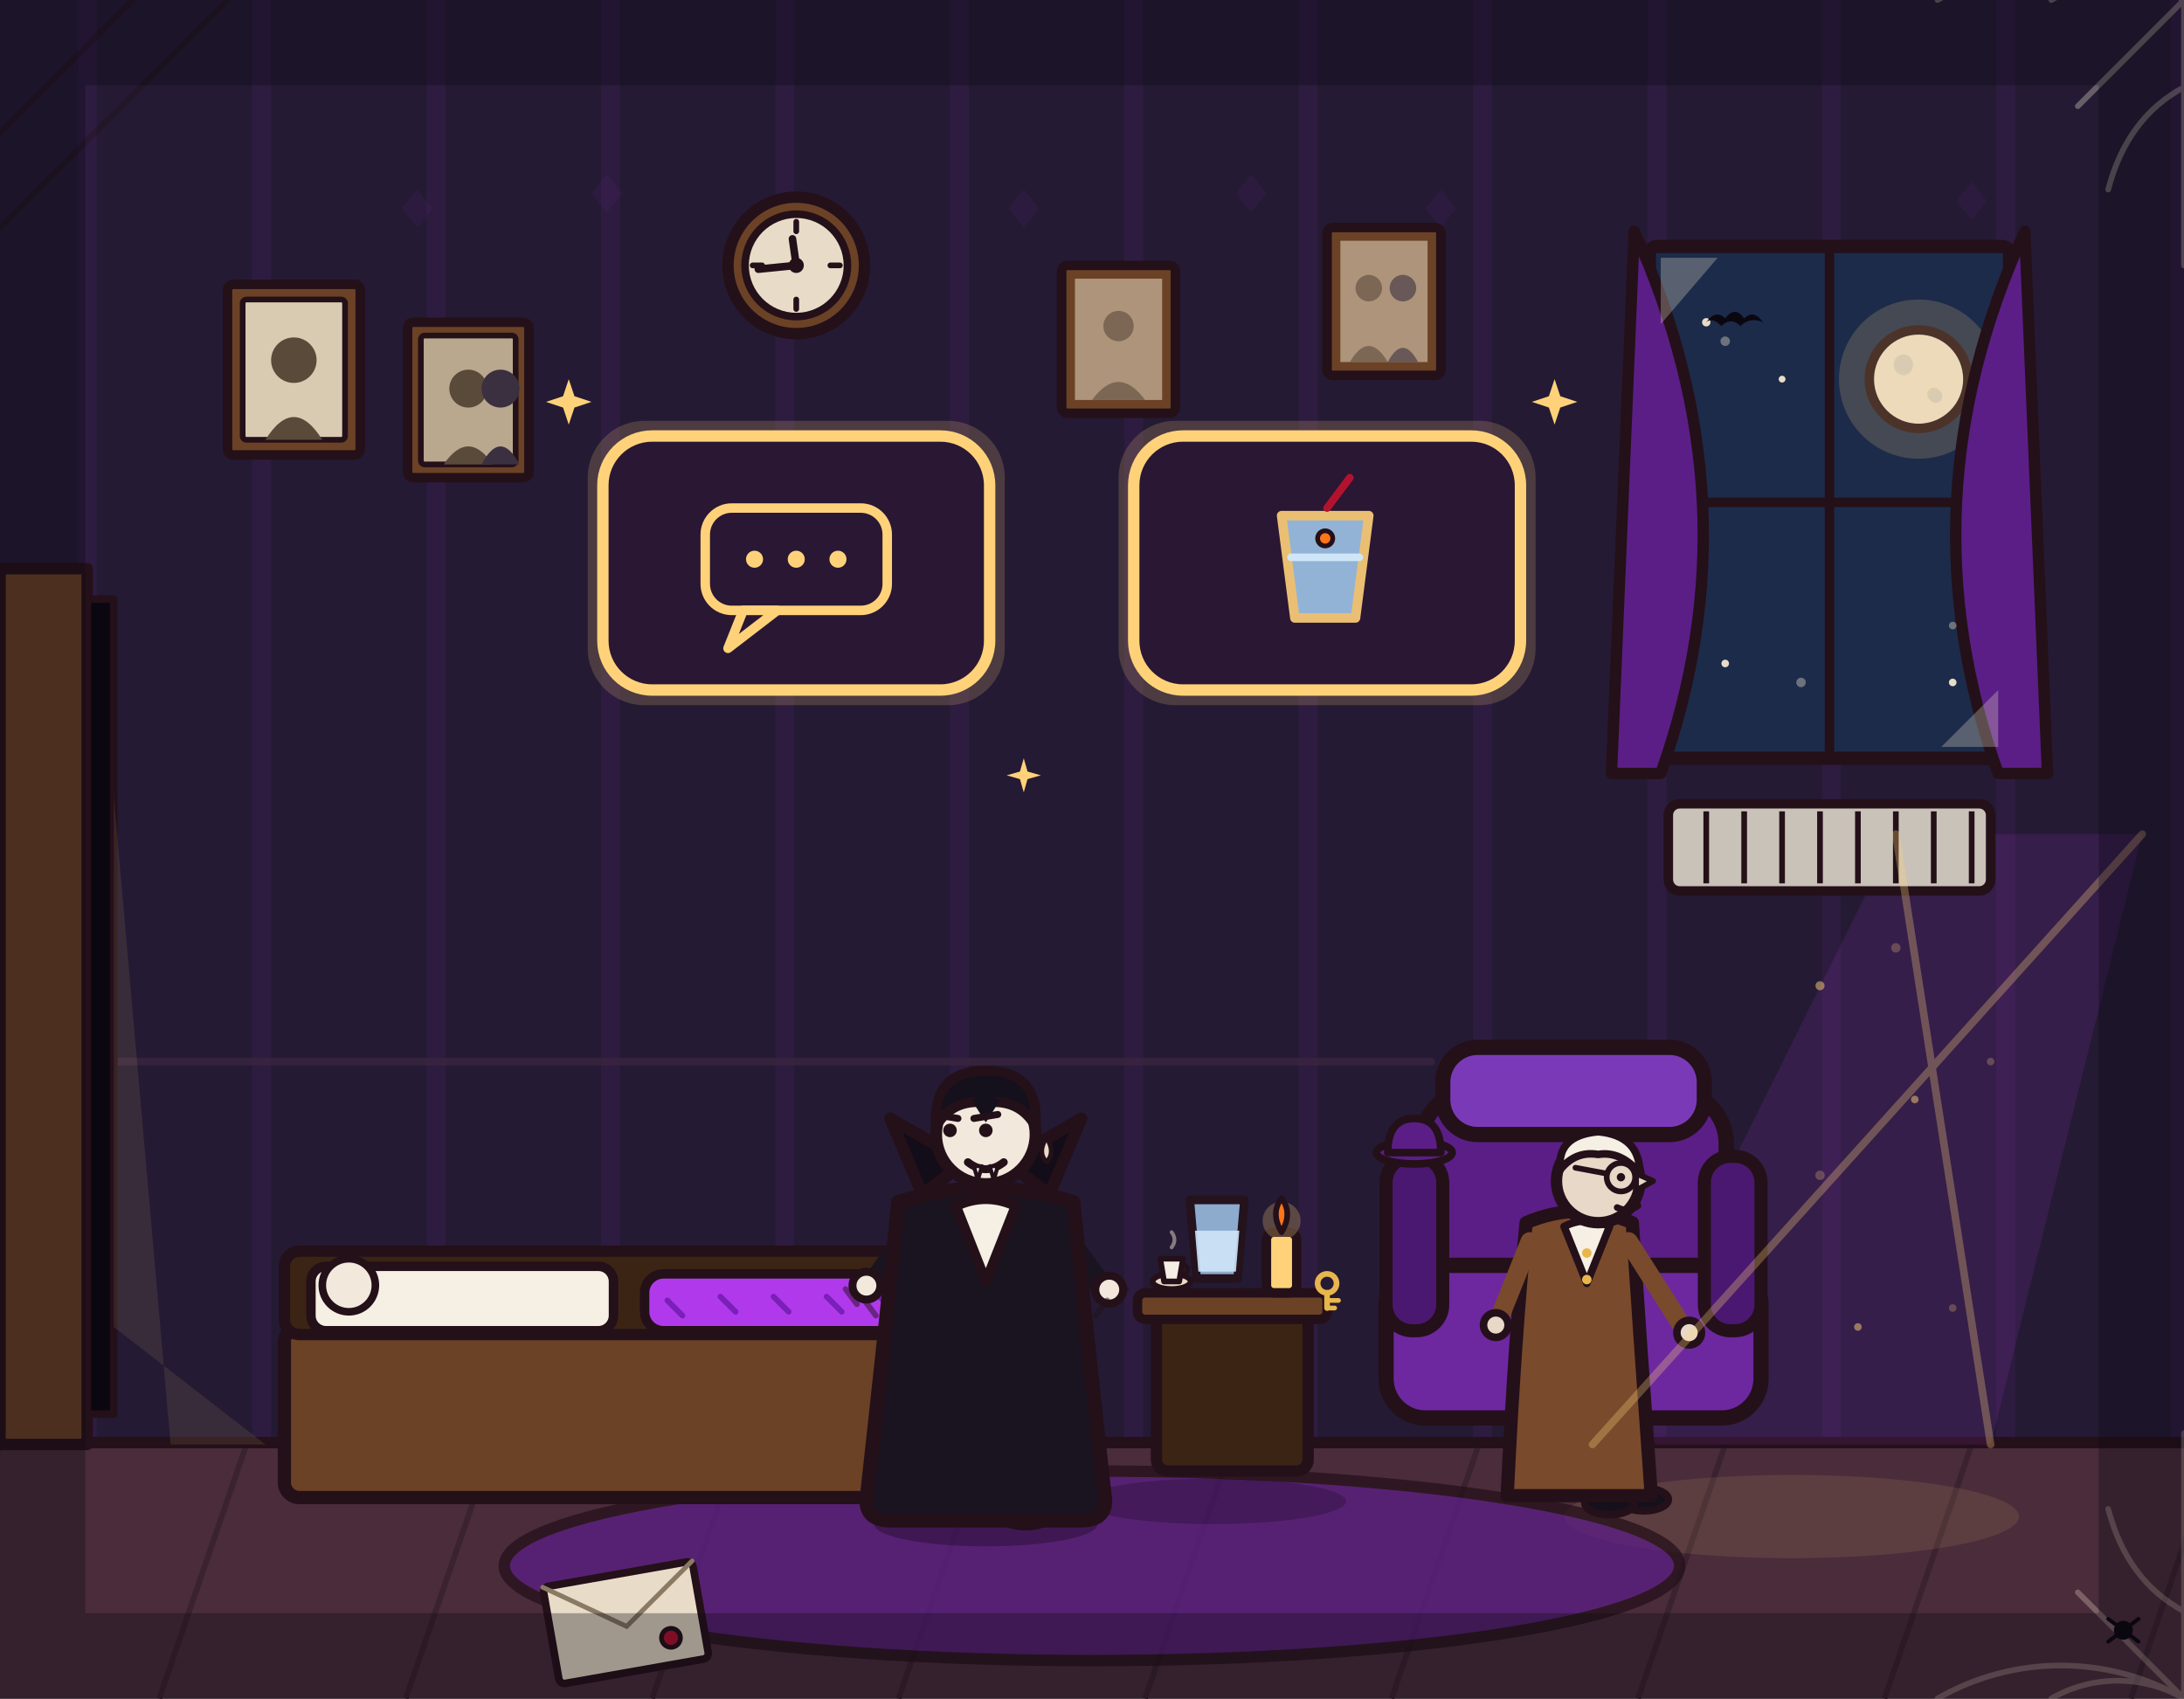
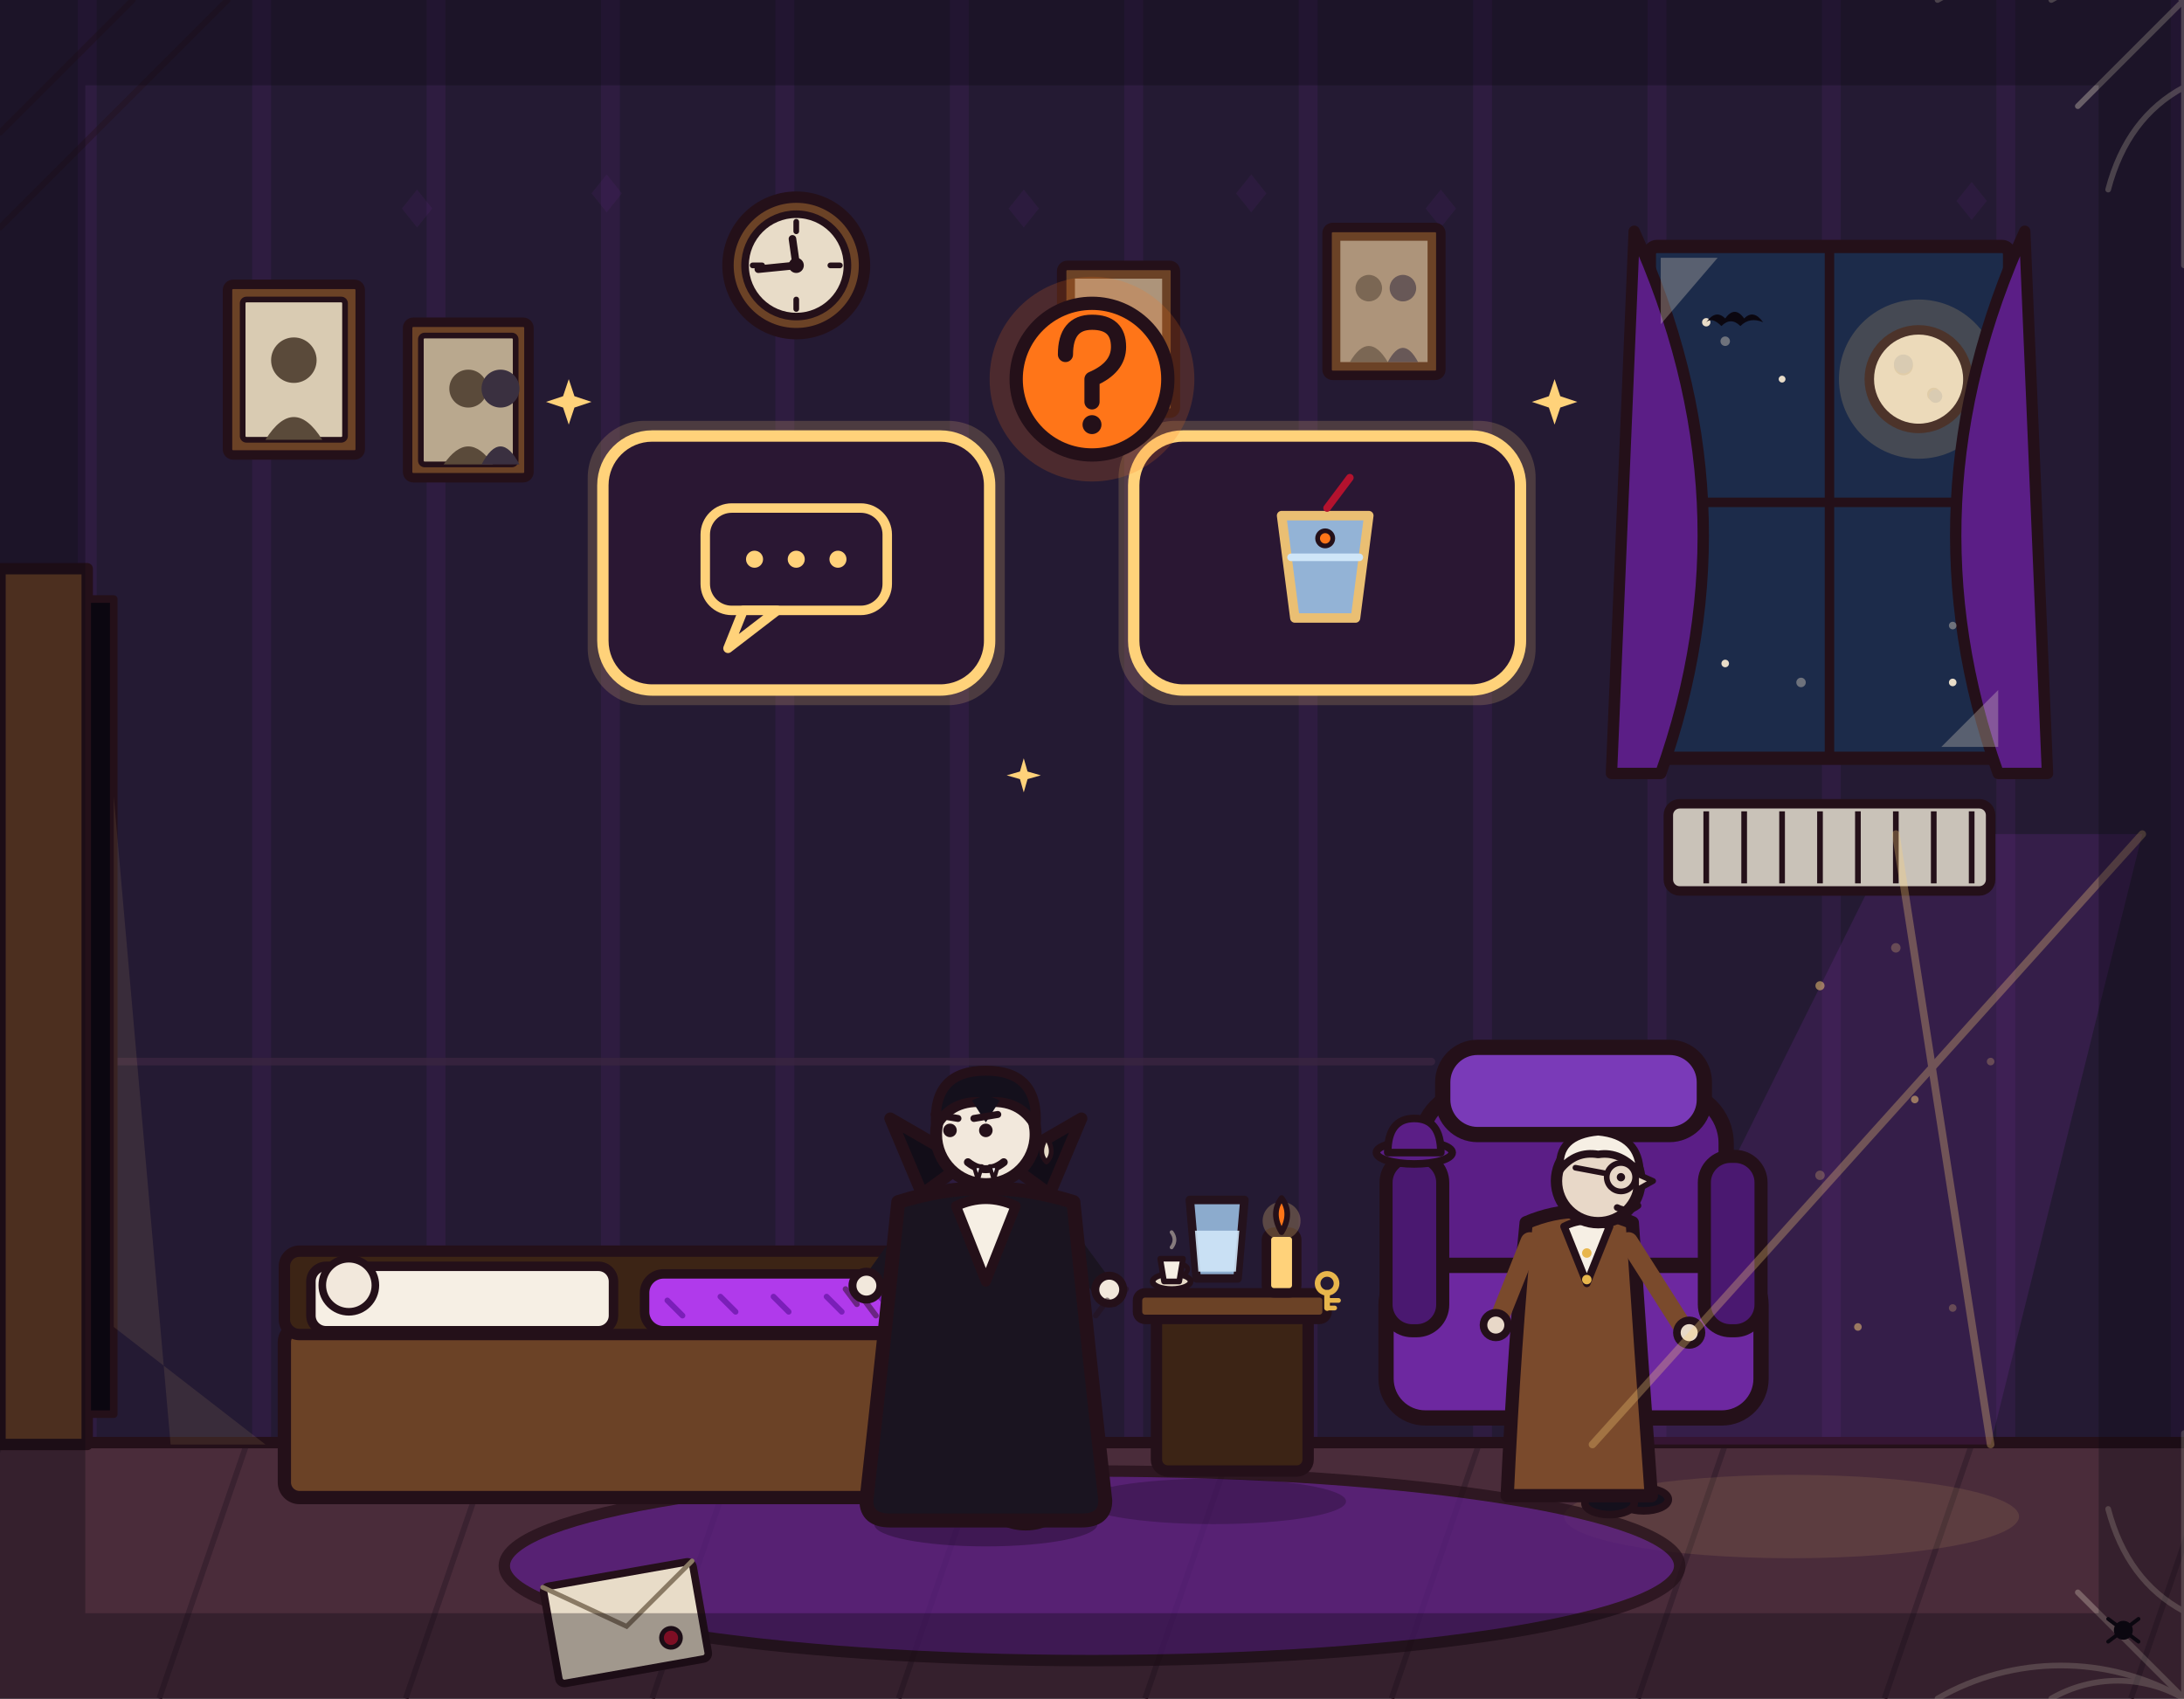
<svg xmlns="http://www.w3.org/2000/svg" viewBox="0 0 1152 896" width="1152" height="896">
  <rect x="0" y="0" width="1152" height="896" fill="#241a33" />
  <path d="M46 0V762M138 0V762M230 0V762M322 0V762M414 0V762M506 0V762M598 0V762M690 0V762M782 0V762M874 0V762M966 0V762M1058 0V762M1150 0V762" stroke="#b03aeb" stroke-width="10" opacity=".07" fill="none" />
  <g stroke="#241019" stroke-width="3" opacity=".4" fill="none" stroke-linecap="round">
    <path d="M0 70 L70 0" />
    <path d="M0 120 L120 0" />
    <path d="M70 0 Q36 34 0 70" />
    <path d="M120 0 Q62 58 0 120" />
  </g>
  <g>
    <rect x="120" y="150" width="70" height="90" rx="3" fill="#6b4226" stroke="#241019" stroke-width="5" stroke-linejoin="round" stroke-linecap="round" />
    <rect x="128" y="158" width="54" height="74" rx="2" fill="#d9cbb2" stroke="#241019" stroke-width="3" stroke-linejoin="round" stroke-linecap="round" />
    <circle cx="155" cy="190" r="12" fill="#5a4a3a" stroke="none" />
    <path d="M140 232 Q155 208 170 232 Z" fill="#5a4a3a" stroke="none" />
  </g>
  <g>
    <rect x="215" y="170" width="64" height="82" rx="3" fill="#6b4226" stroke="#241019" stroke-width="5" stroke-linejoin="round" stroke-linecap="round" />
    <rect x="222" y="177" width="50" height="68" rx="2" fill="#b9a88e" stroke="#241019" stroke-width="3" stroke-linejoin="round" stroke-linecap="round" />
    <circle cx="247" cy="205" r="10" fill="#5a4a3a" stroke="none" />
    <circle cx="264" cy="205" r="10" fill="#3a3040" stroke="none" />
    <path d="M234 245 Q247 226 260 245 Z" fill="#5a4a3a" stroke="none" />
    <path d="M254 245 Q264 226 274 245 Z" fill="#3a3040" stroke="none" />
  </g>
  <g>
    <circle cx="420" cy="140" r="36" fill="#6b4226" stroke="#241019" stroke-width="6" stroke-linejoin="round" stroke-linecap="round" />
    <circle cx="420" cy="140" r="27" fill="#e8dcc8" stroke="#241019" stroke-width="4" stroke-linejoin="round" stroke-linecap="round" />
    <line x1="420" y1="140" x2="400" y2="142" stroke="#241019" stroke-width="4" stroke-linecap="round" />
    <line x1="420" y1="140" x2="418" y2="126" stroke="#241019" stroke-width="4" stroke-linecap="round" />
    <circle cx="420" cy="140" r="4" fill="#241019" stroke="none" />
    <line x1="420" y1="117" x2="420" y2="122" stroke="#241019" stroke-width="3" stroke-linecap="round" />
    <line x1="420" y1="158" x2="420" y2="163" stroke="#241019" stroke-width="3" stroke-linecap="round" />
    <line x1="397" y1="140" x2="402" y2="140" stroke="#241019" stroke-width="3" stroke-linecap="round" />
    <line x1="438" y1="140" x2="443" y2="140" stroke="#241019" stroke-width="3" stroke-linecap="round" />
  </g>
  <rect x="870" y="130" width="190" height="270" rx="4" fill="#1c2b4a" stroke="#241019" stroke-width="7" stroke-linejoin="round" stroke-linecap="round" />
  <line x1="965" y1="130" x2="965" y2="400" stroke="#241019" stroke-width="5" stroke-linecap="round" />
  <line x1="870" y1="265" x2="1060" y2="265" stroke="#241019" stroke-width="5" stroke-linecap="round" />
  <g fill="#e8dcc8">
    <circle cx="900" cy="170" r="2.2" />
    <circle cx="940" cy="200" r="1.8" />
    <circle cx="1020" cy="180" r="2.2" />
    <circle cx="1040" cy="230" r="1.8" />
    <circle cx="910" cy="350" r="2" />
    <circle cx="1030" cy="360" r="2" />
  </g>
  <circle cx="1012" cy="200" r="26" fill="#e8dcc8" stroke="#241019" stroke-width="5" stroke-linejoin="round" stroke-linecap="round" />
  <circle cx="1004" cy="193" r="5" fill="#d9cbb2" stroke="none" />
  <circle cx="1020" cy="208" r="3.5" fill="#d9cbb2" stroke="none" />
  <circle cx="1012" cy="200" r="42" fill="#ffd27a" opacity="0.18" stroke="none" />
  <path d="M862 122 Q927 265 876 408 L850 408 Z" fill="#5b1e86" stroke="#241019" stroke-width="6" stroke-linejoin="round" stroke-linecap="round" />
  <path d="M1068 122 Q1003 265 1054 408 L1080 408 Z" fill="#5b1e86" stroke="#241019" stroke-width="6" stroke-linejoin="round" stroke-linecap="round" />
  <rect x="0" y="760" width="1152" height="136" fill="#4a2c3a" />
  <path d="M0 762 L-46 896M130 762 L84 896M260 762 L214 896M390 762 L344 896M520 762 L474 896M650 762 L604 896M780 762 L734 896M910 762 L864 896M1040 762 L994 896M1170 762 L1124 896" stroke="#3a2230" stroke-width="3" fill="none" />
  <line x1="0" y1="761" x2="1152" y2="761" stroke="#241019" stroke-width="6" stroke-linecap="round" />
  <polygon points="1000,440 1130,440 1050,762 840,762" fill="#b03aeb" opacity="0.12" stroke="none" />
  <ellipse cx="945" cy="800" rx="120" ry="22" fill="#ffd27a" opacity="0.10" stroke="none" />
  <ellipse cx="576" cy="826" rx="310" ry="50" fill="#5b1e86" stroke="#241019" stroke-width="6" stroke-linejoin="round" stroke-linecap="round" opacity="0.75" />
  <g fill="#ffd27a" opacity=".5">
    <circle cx="960" cy="520" r="2.4" />
    <circle cx="1010" cy="580" r="2" />
    <circle cx="920" cy="640" r="2.4" />
    <circle cx="980" cy="700" r="2" />
  </g>
  <rect x="150" y="700" width="380" height="90" rx="8" fill="#6b4226" stroke="#241019" stroke-width="7" stroke-linejoin="round" stroke-linecap="round" />
  <rect x="150" y="660" width="380" height="44" rx="8" fill="#3c2415" stroke="#241019" stroke-width="6" stroke-linejoin="round" stroke-linecap="round" />
  <rect x="164" y="668" width="159.6" height="34" rx="8" fill="#f6efe4" stroke="#241019" stroke-width="5" stroke-linejoin="round" stroke-linecap="round" />
  <rect x="340" y="672" width="167.2" height="30" rx="10" fill="#b03aeb" stroke="#241019" stroke-width="5" stroke-linejoin="round" stroke-linecap="round" />
  <path d="M352 686 L360 694 M380 684 L388 692 M408 684 L416 692 M436 684 L444 692 M464 684 L472 692" stroke="#7a1fb8" stroke-width="3" stroke-linecap="round" fill="none" />
  <circle cx="184" cy="678" r="14" fill="#f2e8dc" stroke="#241019" stroke-width="4" stroke-linejoin="round" stroke-linecap="round" />
  <ellipse cx="640" cy="792" rx="70" ry="12" fill="#000000" stroke="none" opacity="0.22" />
  <rect x="610" y="690" width="80" height="86" rx="6" fill="#3c2415" stroke="#241019" stroke-width="6" stroke-linejoin="round" stroke-linecap="round" />
  <rect x="600" y="682" width="100" height="14" rx="4" fill="#6b4226" stroke="#241019" stroke-width="5" stroke-linejoin="round" stroke-linecap="round" />
  <g transform="translate(642 660) scale(0.9)">
    <path d="M-16 -30 L16 -30 L12 16 L-12 16 Z" fill="#9fc4e8" stroke="#241019" stroke-width="5" stroke-linejoin="round" stroke-linecap="round" opacity="0.85" />
    <path d="M-13 -12 L13 -12 L11 12 L-11 12 Z" fill="#cfe6f8" stroke="none" opacity="0.9" />
  </g>
  <rect x="668" y="650" width="16" height="32" rx="4" fill="#ffd27a" stroke="#241019" stroke-width="5" stroke-linejoin="round" stroke-linecap="round" />
  <circle cx="676" cy="644" r="10" fill="#ffd27a" opacity="0.25" stroke="none" />
  <path d="M676 650 Q670 640 676 632 Q682 640 676 650 Z" fill="#ff7518" stroke="#241019" stroke-width="3" stroke-linejoin="round" stroke-linecap="round" />
  <g transform="translate(830 748) scale(1.15)">
    <rect x="-70" y="-150" width="140" height="110" rx="24" fill="#5b1e86" stroke="#241019" stroke-width="7" stroke-linejoin="round" stroke-linecap="round" />
    <rect x="-86" y="-70" width="172" height="70" rx="18" fill="#6d28a0" stroke="#241019" stroke-width="7" stroke-linejoin="round" stroke-linecap="round" />
    <rect x="-86" y="-120" width="26" height="80" rx="12" fill="#4a1870" stroke="#241019" stroke-width="6" stroke-linejoin="round" stroke-linecap="round" />
    <rect x="60" y="-120" width="26" height="80" rx="12" fill="#4a1870" stroke="#241019" stroke-width="6" stroke-linejoin="round" stroke-linecap="round" />
    <rect x="-60" y="-170" width="120" height="40" rx="16" fill="#7a3ab8" stroke="#241019" stroke-width="7" stroke-linejoin="round" stroke-linecap="round" />
  </g>
  <g transform="translate(835 795)">
    <path d="M-6 -60 L26 -52 L30 -8" fill="none" stroke="#3a3542" stroke-width="14" stroke-linecap="round" />
    <path d="M-10 -60 L8 -50 L12 -6" fill="none" stroke="#3a3542" stroke-width="14" stroke-linecap="round" />
    <ellipse cx="32" cy="-4" rx="13" ry="6" fill="#14101c" stroke="#241019" stroke-width="4" stroke-linejoin="round" stroke-linecap="round" />
    <ellipse cx="14" cy="-2" rx="13" ry="6" fill="#14101c" stroke="#241019" stroke-width="4" stroke-linejoin="round" stroke-linecap="round" />
    <path d="M-30 -150 Q-36 -90 -40 -6 L36 -6 Q30 -90 26 -150 Q-2 -162 -30 -150 Z" fill="#7a4a2c" stroke="#241019" stroke-width="7" stroke-linejoin="round" stroke-linecap="round" />
    <path d="M-10 -148 L2 -118 L14 -148 Q2 -154 -10 -148 Z" fill="#f6efe4" stroke="#241019" stroke-width="4" stroke-linejoin="round" stroke-linecap="round" />
    <circle cx="2" cy="-134" r="2.5" fill="#e8b64c" stroke="none" />
    <circle cx="2" cy="-120" r="2.5" fill="#e8b64c" stroke="none" />
    <path d="M-28 -140 L-44 -100" fill="none" stroke="#7a4a2c" stroke-width="10" stroke-linecap="round" />
    <circle cx="-46" cy="-96" r="6.5" fill="#e8d8c8" stroke="#241019" stroke-width="4" stroke-linejoin="round" stroke-linecap="round" />
    <path d="M24 -140 L52 -96" fill="none" stroke="#7a4a2c" stroke-width="10" stroke-linecap="round" />
    <circle cx="56" cy="-92" r="6.5" fill="#e8d8c8" stroke="#241019" stroke-width="4" stroke-linejoin="round" stroke-linecap="round" />
    <circle cx="8" cy="-172" r="22" fill="#e8d8c8" stroke="#241019" stroke-width="6" stroke-linejoin="round" stroke-linecap="round" />
    <path d="M-12 -178 Q-14 -196 8 -198 Q30 -196 30 -176 Q20 -188 8 -186 Q-4 -188 -12 -178 Z" fill="#f6efe4" stroke="#241019" stroke-width="4" stroke-linejoin="round" stroke-linecap="round" />
    <path d="M28 -176 l9 4 l-9 5 Z" fill="#e8d8c8" stroke="#241019" stroke-width="3" stroke-linejoin="round" stroke-linecap="round" />
    <circle cx="20" cy="-174" r="2.2" fill="#241019" stroke="none" />
    <circle cx="20" cy="-174" r="7.5" fill="none" stroke="#241019" stroke-width="3" stroke-linejoin="round" />
    <line x1="12" y1="-176" x2="-4" y2="-179" stroke="#241019" stroke-width="3" stroke-linecap="round" />
    <path d="M18 -158 Q24 -155 29 -159" fill="none" stroke="#241019" stroke-width="3.5" stroke-linecap="round" />
  </g>
  <rect x="310" y="222" width="220" height="150" rx="30" fill="#ffd27a" opacity="0.18" stroke="none" />
  <rect x="318" y="230" width="204" height="134" rx="26" fill="#2a1733" stroke="#ffd27a" stroke-width="6" stroke-linejoin="round" stroke-linecap="round" />
  <rect x="372" y="268" width="96" height="54" rx="14" fill="none" stroke="#ffd27a" stroke-width="5" stroke-linejoin="round" stroke-linecap="round" />
  <path d="M392 322 L384 342 L410 322 Z" fill="#2a1733" stroke="#ffd27a" stroke-width="5" stroke-linejoin="round" stroke-linecap="round" />
  <circle cx="398" cy="295" r="4.5" fill="#ffd27a" stroke="none" />
  <circle cx="420" cy="295" r="4.5" fill="#ffd27a" stroke="none" />
  <circle cx="442" cy="295" r="4.5" fill="#ffd27a" stroke="none" />
  <rect x="590" y="222" width="220" height="150" rx="30" fill="#ffd27a" opacity="0.18" stroke="none" />
  <rect x="598" y="230" width="204" height="134" rx="26" fill="#2a1733" stroke="#ffd27a" stroke-width="6" stroke-linejoin="round" stroke-linecap="round" />
  <path d="M676 272 L722 272 L715 326 L683 326 Z" fill="#9fc4e8" stroke="#ffd27a" stroke-width="5" stroke-linejoin="round" stroke-linecap="round" opacity="0.9" />
  <path d="M681 294 L717 294" stroke="#cfe6f8" stroke-width="4" stroke-linecap="round" />
  <line x1="700" y1="268" x2="712" y2="252" stroke="#b3122e" stroke-width="4" stroke-linecap="round" />
  <circle cx="699" cy="284" r="4" fill="#ff7518" stroke="#241019" stroke-width="2.5" stroke-linejoin="round" />
  <g transform="translate(520 800) scale(1.05 1.05)">
    <ellipse cx="0" cy="4" rx="56" ry="11" fill="#000000" stroke-width="0" stroke-linejoin="round" stroke-linecap="round" stroke="none" opacity="0.28" />
    <path d="M-8 -58 L30 -54 L34 -6" fill="none" stroke="#241a2e" stroke-width="15" stroke-linecap="round" stroke-linejoin="round" />
    <path d="M-14 -58 L14 -50 L18 -4" fill="none" stroke="#241a2e" stroke-width="15" stroke-linecap="round" stroke-linejoin="round" />
    <ellipse cx="36" cy="-4" rx="14" ry="7" fill="#14101c" stroke="#241019" stroke-width="4" stroke-linejoin="round" stroke-linecap="round" />
    <ellipse cx="20" cy="-2" rx="14" ry="7" fill="#14101c" stroke="#241019" stroke-width="4" stroke-linejoin="round" stroke-linecap="round" />
    <path d="M36 -146 L58 -116" fill="none" stroke="#1a1420" stroke-width="11" stroke-linecap="round" stroke-linejoin="round" />
    <circle cx="62" cy="-114" r="7" fill="#f2e8dc" stroke="#241019" stroke-width="4" stroke-linejoin="round" stroke-linecap="round" />
    <path d="M-36 -146 L-56 -118" fill="none" stroke="#1a1420" stroke-width="11" stroke-linecap="round" stroke-linejoin="round" />
    <circle cx="-60" cy="-116" r="7" fill="#f2e8dc" stroke="#241019" stroke-width="4" stroke-linejoin="round" stroke-linecap="round" />
    <path d="M-44 -158 Q-52 -80 -60 -8 Q-60 2 -48 2 L48 2 Q60 2 60 -8 Q52 -80 44 -158 Q0 -172 -44 -158 Z" fill="#1a1420" stroke="#241019" stroke-width="7" stroke-linejoin="round" stroke-linecap="round" />
    <path d="M-32 -162 L-48 -200 L-10 -178 Z" fill="#120d18" stroke="#241019" stroke-width="6" stroke-linejoin="round" stroke-linecap="round" />
    <path d="M32 -162 L48 -200 L10 -178 Z" fill="#120d18" stroke="#241019" stroke-width="6" stroke-linejoin="round" stroke-linecap="round" />
    <path d="M-15 -156 L0 -118 L15 -156 Q0 -163 -15 -156 Z" fill="#f6efe4" stroke="#241019" stroke-width="5" stroke-linejoin="round" stroke-linecap="round" />
    <circle cx="0" cy="-192" r="25" fill="#f2e8dc" stroke="#241019" stroke-width="6" stroke-linejoin="round" stroke-linecap="round" />
    <path d="M-25 -196 Q-27 -224 0 -224 Q27 -224 25 -196 Q17 -210 0 -208 Q-17 -210 -25 -196 Z" fill="#14101c" stroke="#241019" stroke-width="5" stroke-linejoin="round" stroke-linecap="round" />
    <path d="M-7 -209 L0 -198 L7 -209 Q0 -213 -7 -209 Z" fill="#14101c" stroke-width="0" stroke-linejoin="round" stroke-linecap="round" stroke="none" />
    <path d="M-26 -202 L-14 -200" fill="none" stroke="#241019" stroke-width="3.5" stroke-linecap="round" />
    <path d="M-6 -200 L6 -202" fill="none" stroke="#241019" stroke-width="3.5" stroke-linecap="round" />
    <circle cx="-18" cy="-194" r="3.4" fill="#241019" stroke-width="0" stroke-linejoin="round" stroke-linecap="round" stroke="none" />
    <circle cx="0" cy="-194" r="3.4" fill="#241019" stroke-width="0" stroke-linejoin="round" stroke-linecap="round" stroke="none" />
    <path d="M-9 -178 Q0 -171 9 -178" fill="none" stroke="#241019" stroke-width="4" stroke-linecap="round" stroke-linejoin="round" />
    <path d="M-6 -176 L-2 -176 L-4 -169 Z" fill="#ffffff" stroke="#241019" stroke-width="2" stroke-linejoin="round" stroke-linecap="round" />
    <path d="M2 -176 L6 -176 L4 -169 Z" fill="#ffffff" stroke="#241019" stroke-width="2" stroke-linejoin="round" stroke-linecap="round" />
  </g>
  <g fill="#b03aeb" opacity=".06">
    <path d="M220 100 l8 10 l-8 10 l-8 -10 Z" stroke="none" />
    <path d="M320 92 l8 10 l-8 10 l-8 -10 Z" stroke="none" />
    <path d="M540 100 l8 10 l-8 10 l-8 -10 Z" stroke="none" />
    <path d="M660 92 l8 10 l-8 10 l-8 -10 Z" stroke="none" />
    <path d="M760 100 l8 10 l-8 10 l-8 -10 Z" stroke="none" />
    <path d="M1040 96 l8 10 l-8 10 l-8 -10 Z" stroke="none" />
  </g>
  <g>
    <rect x="560" y="140" width="60" height="78" rx="3" fill="#6b4226" stroke="#241019" stroke-width="5" stroke-linejoin="round" />
    <rect x="567" y="147" width="46" height="64" fill="#d9cbb2" opacity=".6" stroke="none" />
    <circle cx="590" cy="172" r="8" fill="#5a4a3a" opacity=".6" stroke="none" />
    <path d="M576 211 Q590 192 604 211 Z" fill="#5a4a3a" opacity=".6" stroke="none" />
  </g>
  <line x1="0" y1="560" x2="755" y2="560" stroke="#3a2440" stroke-width="4" opacity=".8" stroke-linecap="round" />
  <g>
    <rect x="880" y="424" width="170" height="46" rx="6" fill="#c9c2b8" stroke="#241019" stroke-width="5" stroke-linejoin="round" />
    <line x1="900" y1="428" x2="900" y2="466" stroke="#241019" stroke-width="3" />
    <line x1="920" y1="428" x2="920" y2="466" stroke="#241019" stroke-width="3" />
    <line x1="940" y1="428" x2="940" y2="466" stroke="#241019" stroke-width="3" />
    <line x1="960" y1="428" x2="960" y2="466" stroke="#241019" stroke-width="3" />
    <line x1="980" y1="428" x2="980" y2="466" stroke="#241019" stroke-width="3" />
    <line x1="1000" y1="428" x2="1000" y2="466" stroke="#241019" stroke-width="3" />
    <line x1="1020" y1="428" x2="1020" y2="466" stroke="#241019" stroke-width="3" />
    <line x1="1040" y1="428" x2="1040" y2="466" stroke="#241019" stroke-width="3" />
  </g>
  <g fill="#e8dcc8" opacity=".3">
    <path d="M876 136 L906 136 L876 171 Z" stroke="none" />
    <path d="M1054 394 L1024 394 L1054 364 Z" stroke="none" />
  </g>
  <g fill="#e8dcc8" opacity=".4">
    <circle cx="910" cy="180" r="2.5" />
    <circle cx="1030" cy="330" r="2" />
    <circle cx="950" cy="360" r="2.5" />
  </g>
  <circle cx="1004" cy="192" r="5" fill="#d9cbb2" stroke="none" />
  <circle cx="1021" cy="209" r="3.5" fill="#d9cbb2" stroke="none" />
  <path d="M900 170 Q905 163 910 168 Q915 161 920 168 Q925 163 930 170 Q923 167 918 172 Q913 167 908 172 Q903 167 900 170 Z" fill="#0b0710" stroke="none" />
  <g fill="#ffd27a">
    <path d="M300 200 L303 209 L312 212 L303 215 L300 224 L297 215 L288 212 L297 209 Z" stroke="none" />
    <path d="M540 400 L542 407 L549 409 L542 411 L540 418 L538 411 L531 409 L538 407 Z" stroke="none" />
    <path d="M820 200 L823 209 L832 212 L823 215 L820 224 L817 215 L808 212 L817 209 Z" stroke="none" />
  </g>
  <g fill="#ffd27a" opacity=".25">
    <circle cx="1000" cy="500" r="2.5" />
    <circle cx="1050" cy="560" r="2" />
    <circle cx="960" cy="620" r="2.5" />
    <circle cx="1030" cy="690" r="2" />
  </g>
  <g transform="rotate(-10 330 855)">
    <rect x="290" y="830" width="80" height="52" rx="3" fill="#e8dcc8" stroke="#241019" stroke-width="4" stroke-linejoin="round" />
    <path d="M290 830 L330 858 L370 830" fill="none" stroke="#8a7a64" stroke-width="2.5" stroke-linecap="round" />
    <circle cx="352" cy="868" r="5" fill="#b3122e" stroke="#241019" stroke-width="2.5" />
  </g>
  <g>
    <circle cx="700" cy="677" r="5" fill="none" stroke="#e8b64c" stroke-width="3" />
    <line x1="700" y1="682" x2="700" y2="690" stroke="#e8b64c" stroke-width="3" stroke-linecap="round" />
    <path d="M700 686 L706 686 M700 690 L704 690" stroke="#e8b64c" stroke-width="2.5" stroke-linecap="round" />
  </g>
  <g stroke="#e8dcc8" stroke-width="3" opacity=".35" fill="none" stroke-linecap="round">
    <path d="M1152 0 A70 70 0 0 0 1082 0" />
    <path d="M1152 0 A130 130 0 0 0 1022 0" />
    <line x1="1152" y1="0" x2="1152" y2="140" />
    <line x1="1152" y1="0" x2="1096" y2="56" />
    <path d="M1152 46 Q1122 62 1112 100" />
  </g>
  <g>
    <rect x="700" y="120" width="60" height="78" rx="3" fill="#6b4226" stroke="#241019" stroke-width="5" stroke-linejoin="round" />
    <rect x="707" y="127" width="46" height="64" fill="#d9cbb2" opacity=".6" stroke="none" />
    <circle cx="722" cy="152" r="7" fill="#5a4a3a" opacity=".6" stroke="none" />
    <circle cx="740" cy="152" r="7" fill="#3a3040" opacity=".6" stroke="none" />
    <path d="M712 191 Q722 174 732 191 Z" fill="#5a4a3a" opacity=".6" stroke="none" />
    <path d="M732 191 Q740 176 748 191 Z" fill="#3a3040" opacity=".6" stroke="none" />
  </g>
  <g>
    <ellipse cx="618" cy="676" rx="10" ry="4" fill="#e8dcc8" stroke="#241019" stroke-width="3" stroke-linejoin="round" />
    <path d="M612 664 L624 664 L622 676 L614 676 Z" fill="#f6efe4" stroke="#241019" stroke-width="3" stroke-linejoin="round" />
    <path d="M624 667 Q629 669 624 673" fill="none" stroke="#241019" stroke-width="2.5" stroke-linecap="round" />
    <path d="M618 658 Q621 654 618 650" fill="none" stroke="#e8dcc8" stroke-width="2" opacity=".5" stroke-linecap="round" />
  </g>
  <g>
    <ellipse cx="746" cy="608" rx="20" ry="6" fill="#5b1e86" stroke="#241019" stroke-width="4" stroke-linejoin="round" />
    <path d="M732 608 Q732 590 746 590 Q760 590 760 608 Z" fill="#5b1e86" stroke="#241019" stroke-width="4" stroke-linejoin="round" />
  </g>
  <g stroke="#241019" stroke-width="3" opacity=".5" stroke-linecap="round">
    <line x1="452" y1="688" x2="446" y2="680" />
    <line x1="462" y1="694" x2="456" y2="686" />
    <line x1="588" y1="688" x2="594" y2="680" />
    <line x1="578" y1="694" x2="584" y2="686" />
  </g>
  <path d="M552 600 Q557 608 552 613 Q547 608 552 600 Z" fill="#e8dcc8" stroke="#241019" stroke-width="2.5" stroke-linejoin="round" />
  <g stroke="#ffd27a" stroke-width="4" opacity=".3" stroke-linecap="round">
    <line x1="1000" y1="440" x2="1050" y2="762" />
    <line x1="1130" y1="440" x2="840" y2="762" />
  </g>
  <g stroke="#e8dcc8" stroke-width="3" opacity=".3" fill="none" stroke-linecap="round">
    <path d="M1152 896 A70 70 0 0 0 1082 896" />
    <path d="M1152 896 A130 130 0 0 0 1022 896" />
    <line x1="1152" y1="896" x2="1152" y2="756" />
    <line x1="1152" y1="896" x2="1096" y2="840" />
    <path d="M1152 850 Q1122 834 1112 796" />
  </g>
  <circle cx="1120" cy="860" r="5" fill="#0b0710" stroke="none" />
  <path d="M1120 860 L1112 854 M1120 860 L1128 854 M1120 860 L1112 866 M1120 860 L1128 866" stroke="#0b0710" stroke-width="2" stroke-linecap="round" />
  <g>
    <rect x="0" y="300" width="46" height="462" fill="#6b4226" stroke="#241019" stroke-width="6" stroke-linejoin="round" />
    <rect x="46" y="316" width="14" height="430" fill="#0b0710" stroke="#241019" stroke-width="4" stroke-linejoin="round" />
    <polygon points="60,420 60,700 140,762 90,762" fill="#ffd27a" opacity=".1" stroke="none" />
  </g>
+   <circle cx="576" cy="200" r="54" fill="#ff7518" opacity=".18" stroke="none" />
+   <circle cx="576" cy="200" r="40" fill="#ff7518" stroke="#241019" stroke-width="7" stroke-linejoin="round" stroke-linecap="round" />
+   <path d="M562 187 Q562 170 576 170 Q590 170 590 183 Q590 194 576 200 L576 212" fill="none" stroke="#241019" stroke-width="8" stroke-linecap="round" stroke-linejoin="round" />
+   <circle cx="576" cy="224" r="5" fill="#241019" stroke="none" />
  <rect x="0" y="0" width="1152" height="896" fill="none" stroke="#0b0710" stroke-width="90" opacity="0.32" />
</svg>
